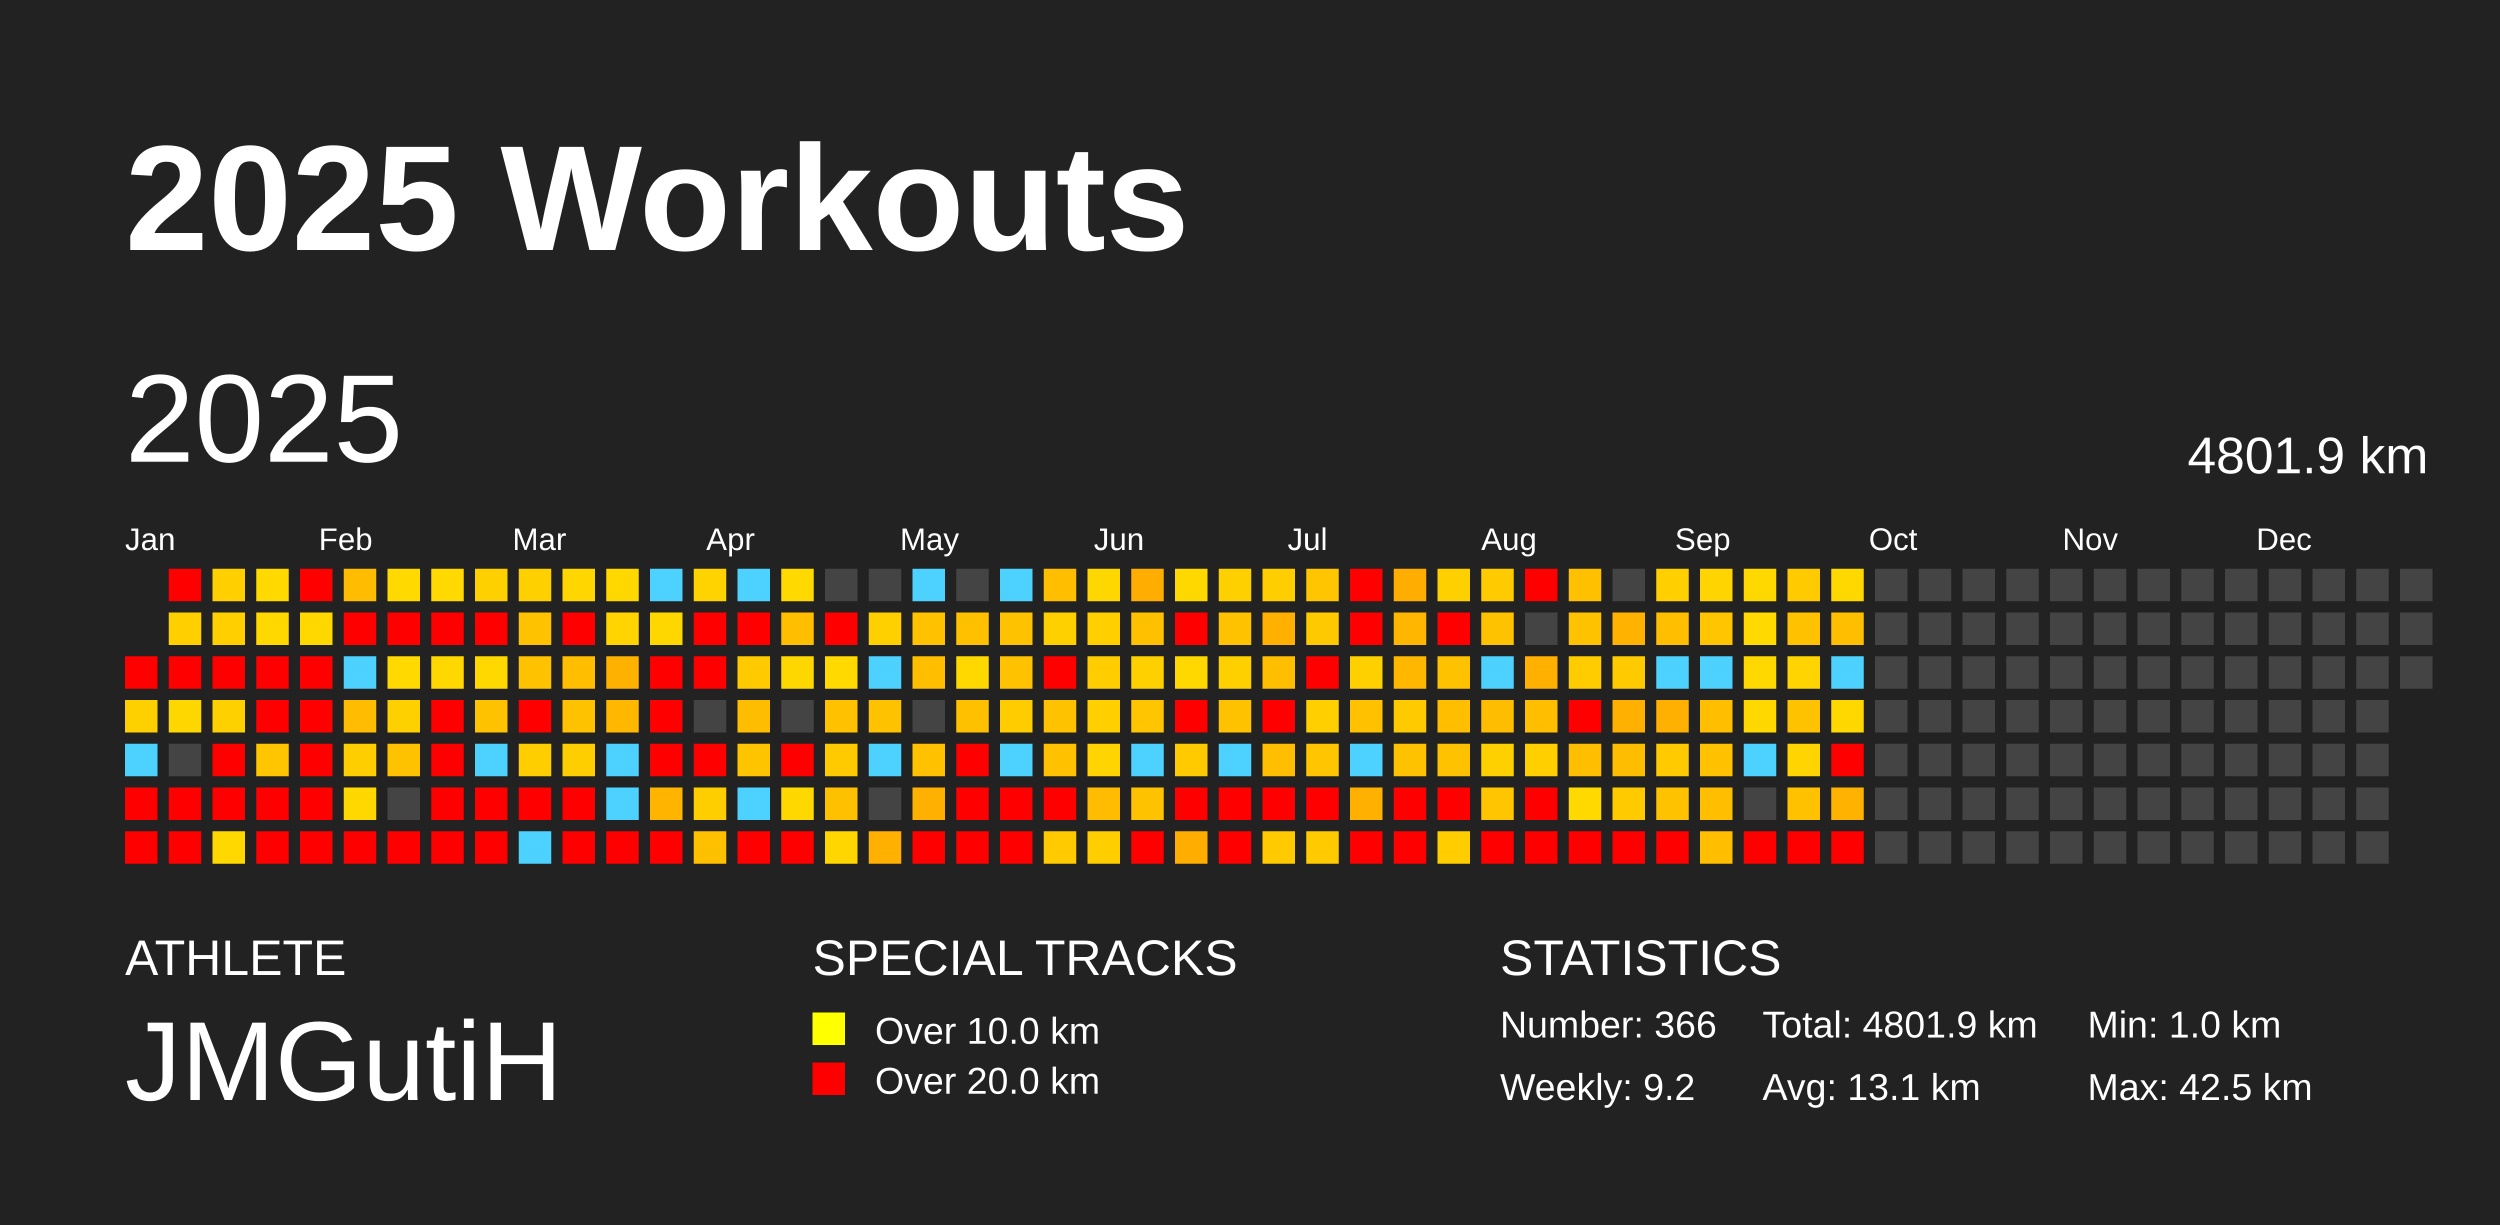
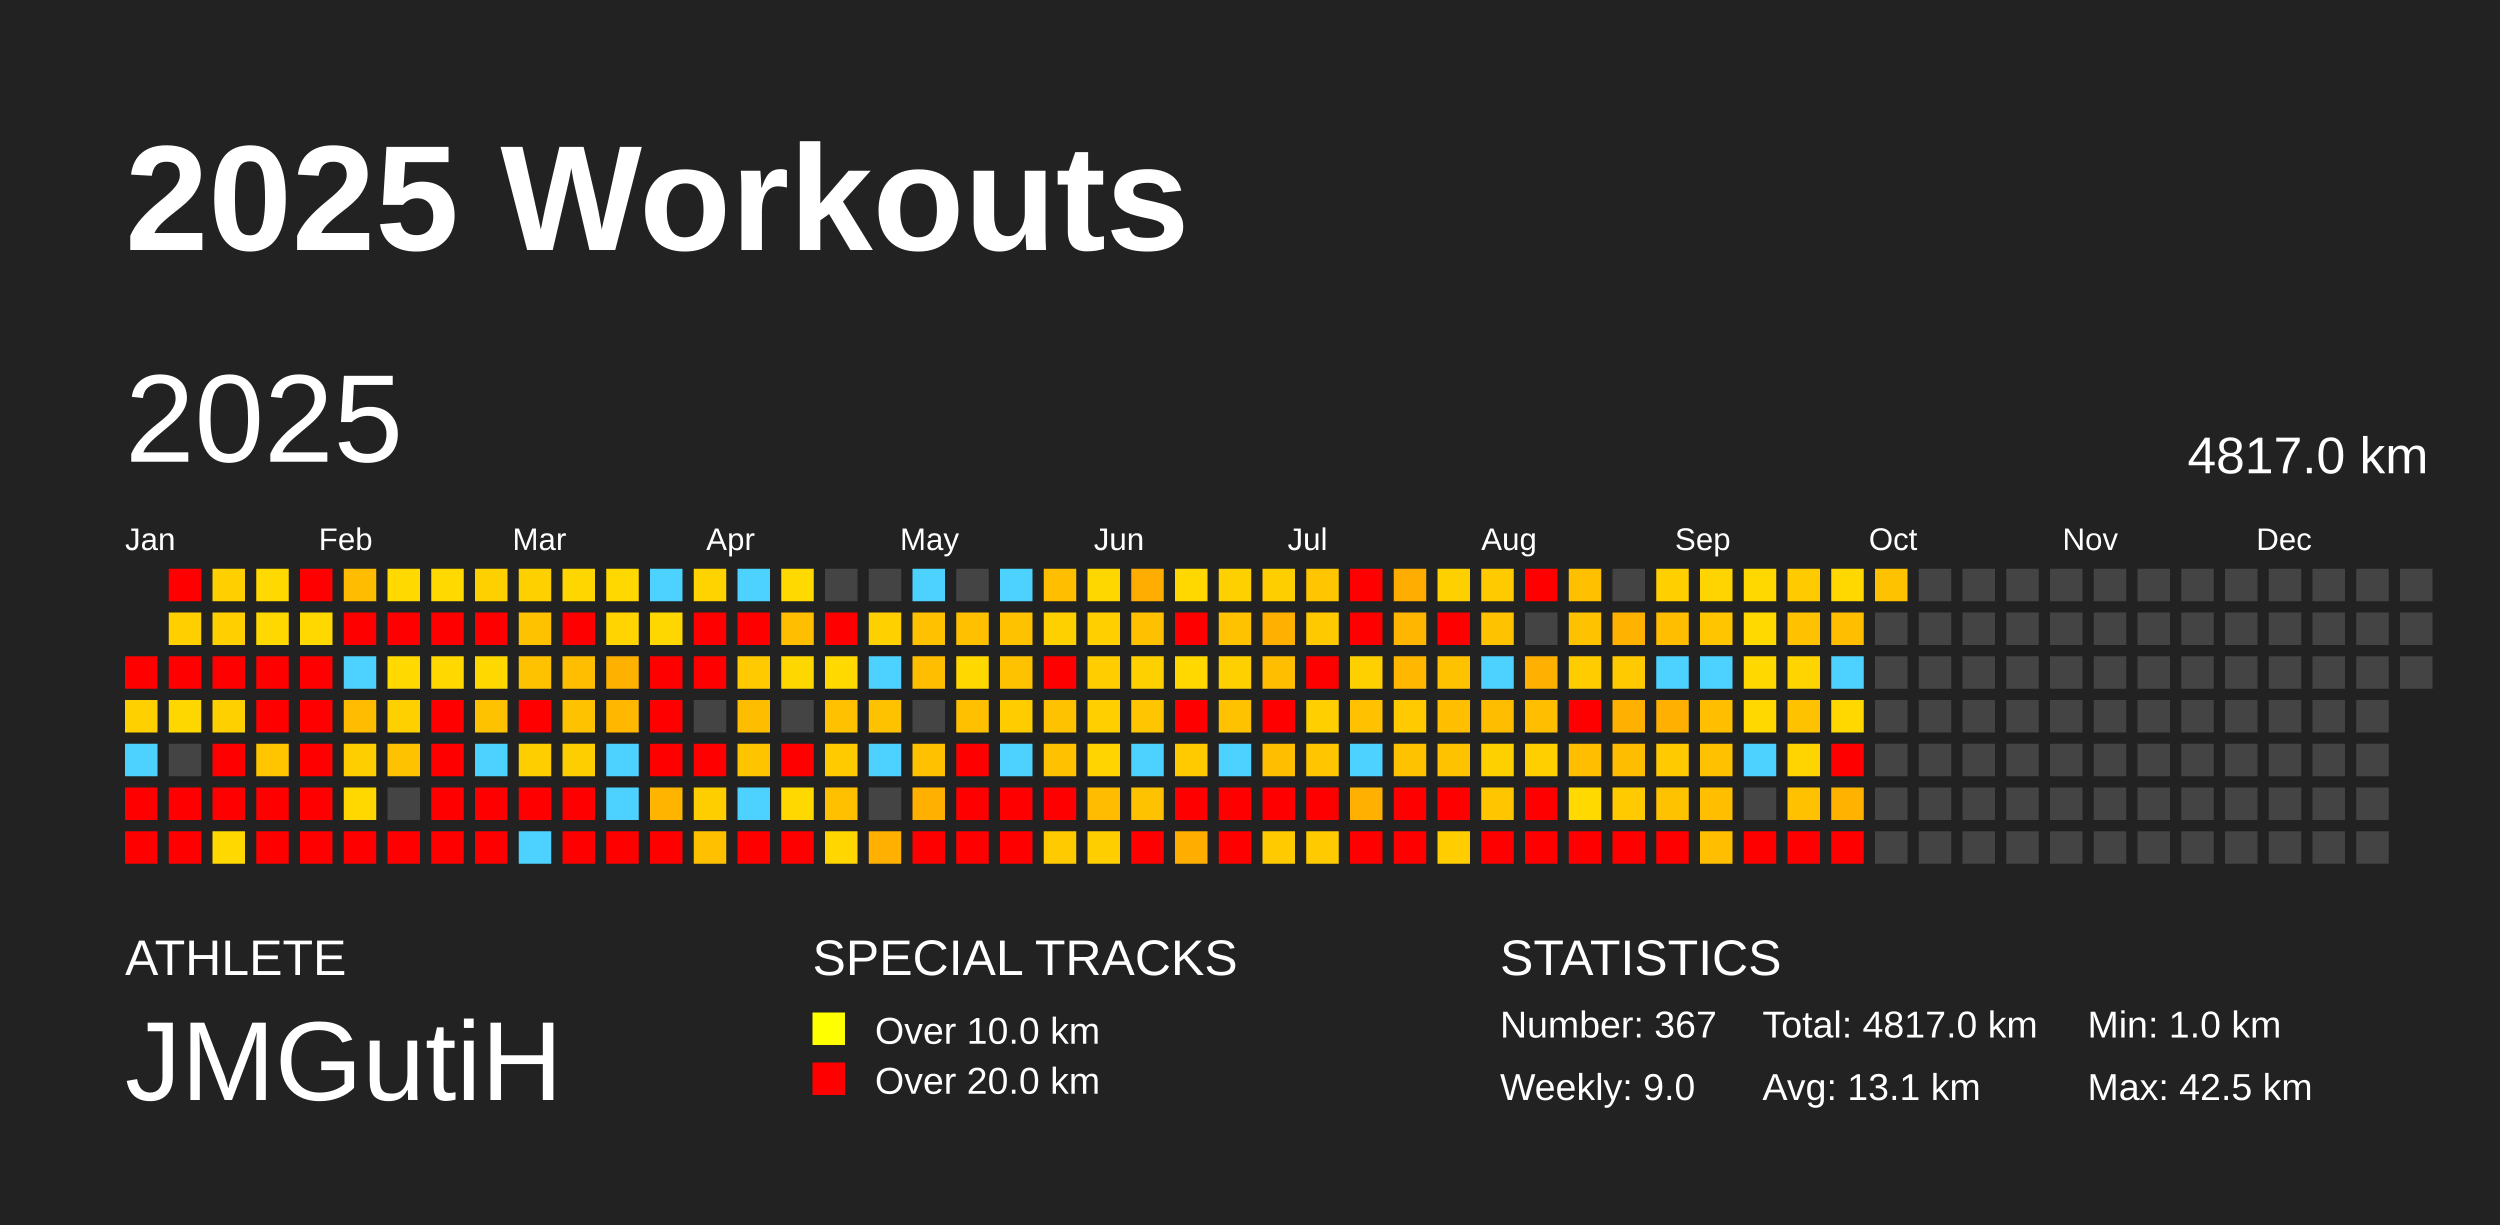
<svg xmlns="http://www.w3.org/2000/svg" baseProfile="full" height="98mm" version="1.1" viewBox="0,0,200,98" width="200mm">
  <defs />
  <rect fill="#222222" height="98" width="200" x="0" y="0" />
  <text fill="#FFFFFF" style="font-size:12px; font-family:Arial; font-weight:bold;" x="10" y="20">2025 Workouts</text>
  <text fill="#FFFFFF" style="font-size:4px; font-family:Arial" x="10" y="78">ATHLETE</text>
  <text fill="#FFFFFF" style="font-size:9px; font-family:Arial" x="10" y="88">JMGutiH</text>
  <text fill="#FFFFFF" style="font-size:4px; font-family:Arial" x="65" y="78">SPECIAL TRACKS</text>
  <rect fill="yellow" height="2.6" width="2.6" x="65" y="81" />
  <text fill="#FFFFFF" style="font-size:3px; font-family:Arial" x="70" y="83.5">Over 10.0 km</text>
  <rect fill="red" height="2.6" width="2.6" x="65" y="85" />
  <text fill="#FFFFFF" style="font-size:3px; font-family:Arial" x="70" y="87.5">Over 20.0 km</text>
  <text fill="#FFFFFF" style="font-size:4px; font-family:Arial" x="120" y="78">STATISTICS</text>
-   <text fill="#FFFFFF" style="font-size:3px; font-family:Arial" x="120" y="83">Number: 366</text>
-   <text fill="#FFFFFF" style="font-size:3px; font-family:Arial" x="120" y="88">Weekly: 9.2</text>
-   <text fill="#FFFFFF" style="font-size:3px; font-family:Arial" x="141" y="83">Total: 4801.9 km</text>
+   <text fill="#FFFFFF" style="font-size:3px; font-family:Arial" x="120" y="83">Number: 367</text>
+   <text fill="#FFFFFF" style="font-size:3px; font-family:Arial" x="120" y="88">Weekly: 9.0</text>
+   <text fill="#FFFFFF" style="font-size:3px; font-family:Arial" x="141" y="83">Total: 4817.0 km</text>
  <text fill="#FFFFFF" style="font-size:3px; font-family:Arial" x="141" y="88">Avg: 13.1 km</text>
  <text fill="#FFFFFF" style="font-size:3px; font-family:Arial" x="167" y="83">Min: 1.0 km</text>
  <text fill="#FFFFFF" style="font-size:3px; font-family:Arial" x="167" y="88">Max: 42.5 km</text>
  <text dominant-baseline="hanging" fill="#FFFFFF" style="font-size:10.0px; font-family:Arial;" x="10" y="30">2025</text>
-   <text dominant-baseline="hanging" fill="#FFFFFF" style="font-size:4.125px; font-family:Arial;" x="175" y="35">4801.9 km</text>
+   <text dominant-baseline="hanging" fill="#FFFFFF" style="font-size:4.125px; font-family:Arial;" x="175" y="35">4817.0 km</text>
  <text fill="#FFFFFF" style="font-size:2.5px; font-family:Arial" x="10.0" y="44">Jan</text>
  <text fill="#FFFFFF" style="font-size:2.5px; font-family:Arial" x="25.5" y="44">Feb</text>
  <text fill="#FFFFFF" style="font-size:2.5px; font-family:Arial" x="41.0" y="44">Mar</text>
  <text fill="#FFFFFF" style="font-size:2.5px; font-family:Arial" x="56.5" y="44">Apr</text>
  <text fill="#FFFFFF" style="font-size:2.5px; font-family:Arial" x="72.0" y="44">May</text>
  <text fill="#FFFFFF" style="font-size:2.5px; font-family:Arial" x="87.5" y="44">Jun</text>
  <text fill="#FFFFFF" style="font-size:2.5px; font-family:Arial" x="103.0" y="44">Jul</text>
  <text fill="#FFFFFF" style="font-size:2.5px; font-family:Arial" x="118.5" y="44">Aug</text>
  <text fill="#FFFFFF" style="font-size:2.5px; font-family:Arial" x="134.0" y="44">Sep</text>
  <text fill="#FFFFFF" style="font-size:2.5px; font-family:Arial" x="149.5" y="44">Oct</text>
  <text fill="#FFFFFF" style="font-size:2.5px; font-family:Arial" x="165.0" y="44">Nov</text>
  <text fill="#FFFFFF" style="font-size:2.5px; font-family:Arial" x="180.5" y="44">Dec</text>
  <rect fill="red" height="2.6" width="2.6" x="10.0" y="52.5" />
  <rect fill="#ffd000" height="2.6" width="2.6" x="10.0" y="56.0" />
  <rect fill="#4dd2ff" height="2.6" width="2.6" x="10.0" y="59.5" />
  <rect fill="red" height="2.6" width="2.6" x="10.0" y="63.0" />
  <rect fill="red" height="2.6" width="2.6" x="10.0" y="66.5" />
  <rect fill="red" height="2.6" width="2.6" x="13.5" y="45.5" />
  <rect fill="#ffcf00" height="2.6" width="2.6" x="13.5" y="49.0" />
  <rect fill="red" height="2.6" width="2.6" x="13.5" y="52.5" />
  <rect fill="#ffd700" height="2.6" width="2.6" x="13.5" y="56.0" />
  <rect fill="#444444" height="2.6" width="2.6" x="13.5" y="59.5" />
  <rect fill="red" height="2.6" width="2.6" x="13.5" y="63.0" />
  <rect fill="red" height="2.6" width="2.6" x="13.5" y="66.5" />
  <rect fill="#ffcf00" height="2.6" width="2.6" x="17.0" y="45.5" />
  <rect fill="#ffcf00" height="2.6" width="2.6" x="17.0" y="49.0" />
  <rect fill="red" height="2.6" width="2.6" x="17.0" y="52.5" />
  <rect fill="#ffd000" height="2.6" width="2.6" x="17.0" y="56.0" />
  <rect fill="red" height="2.6" width="2.6" x="17.0" y="59.5" />
  <rect fill="red" height="2.6" width="2.6" x="17.0" y="63.0" />
  <rect fill="#ffd800" height="2.6" width="2.6" x="17.0" y="66.5" />
  <rect fill="#ffd900" height="2.6" width="2.6" x="20.5" y="45.5" />
  <rect fill="#ffd800" height="2.6" width="2.6" x="20.5" y="49.0" />
  <rect fill="red" height="2.6" width="2.6" x="20.5" y="52.5" />
  <rect fill="red" height="2.6" width="2.6" x="20.5" y="56.0" />
  <rect fill="#ffc600" height="2.6" width="2.6" x="20.5" y="59.5" />
  <rect fill="red" height="2.6" width="2.6" x="20.5" y="63.0" />
  <rect fill="red" height="2.6" width="2.6" x="20.5" y="66.5" />
  <rect fill="red" height="2.6" width="2.6" x="24.0" y="45.5" />
  <rect fill="#ffd800" height="2.6" width="2.6" x="24.0" y="49.0" />
  <rect fill="red" height="2.6" width="2.6" x="24.0" y="52.5" />
  <rect fill="red" height="2.6" width="2.6" x="24.0" y="56.0" />
  <rect fill="red" height="2.6" width="2.6" x="24.0" y="59.5" />
  <rect fill="red" height="2.6" width="2.6" x="24.0" y="63.0" />
  <rect fill="red" height="2.6" width="2.6" x="24.0" y="66.5" />
  <rect fill="#ffbc00" height="2.6" width="2.6" x="27.5" y="45.5" />
  <rect fill="red" height="2.6" width="2.6" x="27.5" y="49.0" />
  <rect fill="#4dd2ff" height="2.6" width="2.6" x="27.5" y="52.5" />
  <rect fill="#ffbc00" height="2.6" width="2.6" x="27.5" y="56.0" />
  <rect fill="#ffce00" height="2.6" width="2.6" x="27.5" y="59.5" />
  <rect fill="#ffd800" height="2.6" width="2.6" x="27.5" y="63.0" />
  <rect fill="red" height="2.6" width="2.6" x="27.5" y="66.5" />
  <rect fill="#ffd900" height="2.6" width="2.6" x="31.0" y="45.5" />
  <rect fill="red" height="2.6" width="2.6" x="31.0" y="49.0" />
  <rect fill="#ffd900" height="2.6" width="2.6" x="31.0" y="52.5" />
  <rect fill="#ffd000" height="2.6" width="2.6" x="31.0" y="56.0" />
  <rect fill="#ffc200" height="2.6" width="2.6" x="31.0" y="59.5" />
  <rect fill="#444444" height="2.6" width="2.6" x="31.0" y="63.0" />
  <rect fill="red" height="2.6" width="2.6" x="31.0" y="66.5" />
  <rect fill="#ffd900" height="2.6" width="2.6" x="34.5" y="45.5" />
  <rect fill="red" height="2.6" width="2.6" x="34.5" y="49.0" />
  <rect fill="#ffd800" height="2.6" width="2.6" x="34.5" y="52.5" />
  <rect fill="red" height="2.6" width="2.6" x="34.5" y="56.0" />
  <rect fill="red" height="2.6" width="2.6" x="34.5" y="59.5" />
  <rect fill="red" height="2.6" width="2.6" x="34.5" y="63.0" />
  <rect fill="red" height="2.6" width="2.6" x="34.5" y="66.5" />
  <rect fill="#ffd000" height="2.6" width="2.6" x="38.0" y="45.5" />
  <rect fill="red" height="2.6" width="2.6" x="38.0" y="49.0" />
  <rect fill="#ffd800" height="2.6" width="2.6" x="38.0" y="52.5" />
  <rect fill="#ffc200" height="2.6" width="2.6" x="38.0" y="56.0" />
  <rect fill="#4dd2ff" height="2.6" width="2.6" x="38.0" y="59.5" />
  <rect fill="red" height="2.6" width="2.6" x="38.0" y="63.0" />
  <rect fill="red" height="2.6" width="2.6" x="38.0" y="66.5" />
  <rect fill="#ffd000" height="2.6" width="2.6" x="41.5" y="45.5" />
  <rect fill="#ffc200" height="2.6" width="2.6" x="41.5" y="49.0" />
  <rect fill="#ffc200" height="2.6" width="2.6" x="41.5" y="52.5" />
  <rect fill="red" height="2.6" width="2.6" x="41.5" y="56.0" />
  <rect fill="#ffce00" height="2.6" width="2.6" x="41.5" y="59.5" />
  <rect fill="red" height="2.6" width="2.6" x="41.5" y="63.0" />
  <rect fill="#4dd2ff" height="2.6" width="2.6" x="41.5" y="66.5" />
  <rect fill="#ffd600" height="2.6" width="2.6" x="45.0" y="45.5" />
  <rect fill="red" height="2.6" width="2.6" x="45.0" y="49.0" />
  <rect fill="#ffbe00" height="2.6" width="2.6" x="45.0" y="52.5" />
  <rect fill="#ffc200" height="2.6" width="2.6" x="45.0" y="56.0" />
  <rect fill="#ffce00" height="2.6" width="2.6" x="45.0" y="59.5" />
  <rect fill="red" height="2.6" width="2.6" x="45.0" y="63.0" />
  <rect fill="red" height="2.6" width="2.6" x="45.0" y="66.5" />
  <rect fill="#ffd800" height="2.6" width="2.6" x="48.5" y="45.5" />
  <rect fill="#ffd400" height="2.6" width="2.6" x="48.5" y="49.0" />
  <rect fill="#ffb100" height="2.6" width="2.6" x="48.5" y="52.5" />
  <rect fill="#ffb700" height="2.6" width="2.6" x="48.5" y="56.0" />
  <rect fill="#4dd2ff" height="2.6" width="2.6" x="48.5" y="59.5" />
  <rect fill="#4dd2ff" height="2.6" width="2.6" x="48.5" y="63.0" />
  <rect fill="red" height="2.6" width="2.6" x="48.5" y="66.5" />
  <rect fill="#4dd2ff" height="2.6" width="2.6" x="52.0" y="45.5" />
  <rect fill="#ffd700" height="2.6" width="2.6" x="52.0" y="49.0" />
  <rect fill="red" height="2.6" width="2.6" x="52.0" y="52.5" />
  <rect fill="red" height="2.6" width="2.6" x="52.0" y="56.0" />
  <rect fill="red" height="2.6" width="2.6" x="52.0" y="59.5" />
  <rect fill="#ffb500" height="2.6" width="2.6" x="52.0" y="63.0" />
  <rect fill="red" height="2.6" width="2.6" x="52.0" y="66.5" />
  <rect fill="#ffd300" height="2.6" width="2.6" x="55.5" y="45.5" />
  <rect fill="red" height="2.6" width="2.6" x="55.5" y="49.0" />
  <rect fill="red" height="2.6" width="2.6" x="55.5" y="52.5" />
  <rect fill="#444444" height="2.6" width="2.6" x="55.5" y="56.0" />
  <rect fill="red" height="2.6" width="2.6" x="55.5" y="59.5" />
  <rect fill="#ffce00" height="2.6" width="2.6" x="55.5" y="63.0" />
  <rect fill="#ffc000" height="2.6" width="2.6" x="55.5" y="66.5" />
  <rect fill="#4dd2ff" height="2.6" width="2.6" x="59.0" y="45.5" />
  <rect fill="red" height="2.6" width="2.6" x="59.0" y="49.0" />
  <rect fill="#ffcb00" height="2.6" width="2.6" x="59.0" y="52.5" />
  <rect fill="#ffbd00" height="2.6" width="2.6" x="59.0" y="56.0" />
  <rect fill="#ffc400" height="2.6" width="2.6" x="59.0" y="59.5" />
  <rect fill="#4dd2ff" height="2.6" width="2.6" x="59.0" y="63.0" />
  <rect fill="red" height="2.6" width="2.6" x="59.0" y="66.5" />
  <rect fill="#ffd900" height="2.6" width="2.6" x="62.5" y="45.5" />
  <rect fill="#ffbe00" height="2.6" width="2.6" x="62.5" y="49.0" />
  <rect fill="#ffd700" height="2.6" width="2.6" x="62.5" y="52.5" />
  <rect fill="#444444" height="2.6" width="2.6" x="62.5" y="56.0" />
  <rect fill="red" height="2.6" width="2.6" x="62.5" y="59.5" />
  <rect fill="#ffd800" height="2.6" width="2.6" x="62.5" y="63.0" />
  <rect fill="red" height="2.6" width="2.6" x="62.5" y="66.5" />
  <rect fill="#444444" height="2.6" width="2.6" x="66.0" y="45.5" />
  <rect fill="red" height="2.6" width="2.6" x="66.0" y="49.0" />
  <rect fill="#ffd900" height="2.6" width="2.6" x="66.0" y="52.5" />
  <rect fill="#ffc100" height="2.6" width="2.6" x="66.0" y="56.0" />
  <rect fill="#ffca00" height="2.6" width="2.6" x="66.0" y="59.5" />
  <rect fill="#ffc000" height="2.6" width="2.6" x="66.0" y="63.0" />
  <rect fill="#ffd600" height="2.6" width="2.6" x="66.0" y="66.5" />
  <rect fill="#444444" height="2.6" width="2.6" x="69.5" y="45.5" />
  <rect fill="#ffd000" height="2.6" width="2.6" x="69.5" y="49.0" />
  <rect fill="#4dd2ff" height="2.6" width="2.6" x="69.5" y="52.5" />
  <rect fill="#ffc200" height="2.6" width="2.6" x="69.5" y="56.0" />
  <rect fill="#4dd2ff" height="2.6" width="2.6" x="69.5" y="59.5" />
  <rect fill="#444444" height="2.6" width="2.6" x="69.5" y="63.0" />
  <rect fill="#ffb000" height="2.6" width="2.6" x="69.5" y="66.5" />
  <rect fill="#4dd2ff" height="2.6" width="2.6" x="73.0" y="45.5" />
  <rect fill="#ffc100" height="2.6" width="2.6" x="73.0" y="49.0" />
  <rect fill="#ffbe00" height="2.6" width="2.6" x="73.0" y="52.5" />
  <rect fill="#444444" height="2.6" width="2.6" x="73.0" y="56.0" />
  <rect fill="#ffc100" height="2.6" width="2.6" x="73.0" y="59.5" />
  <rect fill="#ffb000" height="2.6" width="2.6" x="73.0" y="63.0" />
  <rect fill="red" height="2.6" width="2.6" x="73.0" y="66.5" />
  <rect fill="#444444" height="2.6" width="2.6" x="76.5" y="45.5" />
  <rect fill="#ffc000" height="2.6" width="2.6" x="76.5" y="49.0" />
  <rect fill="#ffd800" height="2.6" width="2.6" x="76.5" y="52.5" />
  <rect fill="#ffc000" height="2.6" width="2.6" x="76.5" y="56.0" />
  <rect fill="red" height="2.6" width="2.6" x="76.5" y="59.5" />
  <rect fill="red" height="2.6" width="2.6" x="76.5" y="63.0" />
  <rect fill="red" height="2.6" width="2.6" x="76.5" y="66.5" />
  <rect fill="#4dd2ff" height="2.6" width="2.6" x="80.0" y="45.5" />
  <rect fill="#ffc200" height="2.6" width="2.6" x="80.0" y="49.0" />
  <rect fill="#ffc200" height="2.6" width="2.6" x="80.0" y="52.5" />
  <rect fill="#ffcc00" height="2.6" width="2.6" x="80.0" y="56.0" />
  <rect fill="#4dd2ff" height="2.6" width="2.6" x="80.0" y="59.5" />
  <rect fill="red" height="2.6" width="2.6" x="80.0" y="63.0" />
  <rect fill="red" height="2.6" width="2.6" x="80.0" y="66.5" />
  <rect fill="#ffbf00" height="2.6" width="2.6" x="83.5" y="45.5" />
  <rect fill="#ffd000" height="2.6" width="2.6" x="83.5" y="49.0" />
  <rect fill="red" height="2.6" width="2.6" x="83.5" y="52.5" />
  <rect fill="#ffc200" height="2.6" width="2.6" x="83.5" y="56.0" />
  <rect fill="#ffc100" height="2.6" width="2.6" x="83.5" y="59.5" />
  <rect fill="red" height="2.6" width="2.6" x="83.5" y="63.0" />
  <rect fill="#ffcb00" height="2.6" width="2.6" x="83.5" y="66.5" />
  <rect fill="#ffd700" height="2.6" width="2.6" x="87.0" y="45.5" />
  <rect fill="#ffcf00" height="2.6" width="2.6" x="87.0" y="49.0" />
  <rect fill="#ffcd00" height="2.6" width="2.6" x="87.0" y="52.5" />
  <rect fill="#ffcf00" height="2.6" width="2.6" x="87.0" y="56.0" />
  <rect fill="#ffd400" height="2.6" width="2.6" x="87.0" y="59.5" />
  <rect fill="#ffbc00" height="2.6" width="2.6" x="87.0" y="63.0" />
  <rect fill="#ffce00" height="2.6" width="2.6" x="87.0" y="66.5" />
  <rect fill="#ffad00" height="2.6" width="2.6" x="90.5" y="45.5" />
  <rect fill="#ffc000" height="2.6" width="2.6" x="90.5" y="49.0" />
  <rect fill="#ffd000" height="2.6" width="2.6" x="90.5" y="52.5" />
  <rect fill="#ffc500" height="2.6" width="2.6" x="90.5" y="56.0" />
  <rect fill="#4dd2ff" height="2.6" width="2.6" x="90.5" y="59.5" />
  <rect fill="#ffc200" height="2.6" width="2.6" x="90.5" y="63.0" />
  <rect fill="red" height="2.6" width="2.6" x="90.5" y="66.5" />
  <rect fill="#ffd800" height="2.6" width="2.6" x="94.0" y="45.5" />
  <rect fill="red" height="2.6" width="2.6" x="94.0" y="49.0" />
  <rect fill="#ffd800" height="2.6" width="2.6" x="94.0" y="52.5" />
  <rect fill="red" height="2.6" width="2.6" x="94.0" y="56.0" />
  <rect fill="#ffca00" height="2.6" width="2.6" x="94.0" y="59.5" />
  <rect fill="red" height="2.6" width="2.6" x="94.0" y="63.0" />
  <rect fill="#ffae00" height="2.6" width="2.6" x="94.0" y="66.5" />
  <rect fill="#ffd000" height="2.6" width="2.6" x="97.5" y="45.5" />
  <rect fill="#ffc200" height="2.6" width="2.6" x="97.5" y="49.0" />
  <rect fill="#ffd000" height="2.6" width="2.6" x="97.5" y="52.5" />
  <rect fill="#ffc200" height="2.6" width="2.6" x="97.5" y="56.0" />
  <rect fill="#4dd2ff" height="2.6" width="2.6" x="97.5" y="59.5" />
  <rect fill="red" height="2.6" width="2.6" x="97.5" y="63.0" />
  <rect fill="red" height="2.6" width="2.6" x="97.5" y="66.5" />
  <rect fill="#ffce00" height="2.6" width="2.6" x="101.0" y="45.5" />
  <rect fill="#ffb000" height="2.6" width="2.6" x="101.0" y="49.0" />
  <rect fill="#ffbe00" height="2.6" width="2.6" x="101.0" y="52.5" />
  <rect fill="red" height="2.6" width="2.6" x="101.0" y="56.0" />
  <rect fill="#ffbe00" height="2.6" width="2.6" x="101.0" y="59.5" />
  <rect fill="red" height="2.6" width="2.6" x="101.0" y="63.0" />
  <rect fill="#ffcb00" height="2.6" width="2.6" x="101.0" y="66.5" />
  <rect fill="#ffc500" height="2.6" width="2.6" x="104.5" y="45.5" />
  <rect fill="#ffc900" height="2.6" width="2.6" x="104.5" y="49.0" />
  <rect fill="red" height="2.6" width="2.6" x="104.5" y="52.5" />
  <rect fill="#ffcf00" height="2.6" width="2.6" x="104.5" y="56.0" />
  <rect fill="#ffc600" height="2.6" width="2.6" x="104.5" y="59.5" />
  <rect fill="red" height="2.6" width="2.6" x="104.5" y="63.0" />
  <rect fill="#ffcb00" height="2.6" width="2.6" x="104.5" y="66.5" />
  <rect fill="red" height="2.6" width="2.6" x="108.0" y="45.5" />
  <rect fill="red" height="2.6" width="2.6" x="108.0" y="49.0" />
  <rect fill="#ffd000" height="2.6" width="2.6" x="108.0" y="52.5" />
  <rect fill="#ffc100" height="2.6" width="2.6" x="108.0" y="56.0" />
  <rect fill="#4dd2ff" height="2.6" width="2.6" x="108.0" y="59.5" />
  <rect fill="#ffb000" height="2.6" width="2.6" x="108.0" y="63.0" />
  <rect fill="red" height="2.6" width="2.6" x="108.0" y="66.5" />
  <rect fill="#ffad00" height="2.6" width="2.6" x="111.5" y="45.5" />
  <rect fill="#ffb600" height="2.6" width="2.6" x="111.5" y="49.0" />
  <rect fill="#ffb700" height="2.6" width="2.6" x="111.5" y="52.5" />
  <rect fill="#ffcb00" height="2.6" width="2.6" x="111.5" y="56.0" />
  <rect fill="#ffc200" height="2.6" width="2.6" x="111.5" y="59.5" />
  <rect fill="red" height="2.6" width="2.6" x="111.5" y="63.0" />
  <rect fill="red" height="2.6" width="2.6" x="111.5" y="66.5" />
  <rect fill="#ffd000" height="2.6" width="2.6" x="115.0" y="45.5" />
  <rect fill="red" height="2.6" width="2.6" x="115.0" y="49.0" />
  <rect fill="#ffc200" height="2.6" width="2.6" x="115.0" y="52.5" />
  <rect fill="#ffbe00" height="2.6" width="2.6" x="115.0" y="56.0" />
  <rect fill="#ffc200" height="2.6" width="2.6" x="115.0" y="59.5" />
  <rect fill="red" height="2.6" width="2.6" x="115.0" y="63.0" />
  <rect fill="#ffcd00" height="2.6" width="2.6" x="115.0" y="66.5" />
  <rect fill="#ffcb00" height="2.6" width="2.6" x="118.5" y="45.5" />
  <rect fill="#ffc200" height="2.6" width="2.6" x="118.5" y="49.0" />
  <rect fill="#4dd2ff" height="2.6" width="2.6" x="118.5" y="52.5" />
  <rect fill="#ffbd00" height="2.6" width="2.6" x="118.5" y="56.0" />
  <rect fill="#ffd000" height="2.6" width="2.6" x="118.5" y="59.5" />
  <rect fill="#ffc600" height="2.6" width="2.6" x="118.5" y="63.0" />
  <rect fill="red" height="2.6" width="2.6" x="118.5" y="66.5" />
  <rect fill="red" height="2.6" width="2.6" x="122.0" y="45.5" />
  <rect fill="#444444" height="2.6" width="2.6" x="122.0" y="49.0" />
  <rect fill="#ffb000" height="2.6" width="2.6" x="122.0" y="52.5" />
  <rect fill="#ffbf00" height="2.6" width="2.6" x="122.0" y="56.0" />
  <rect fill="#ffcf00" height="2.6" width="2.6" x="122.0" y="59.5" />
  <rect fill="red" height="2.6" width="2.6" x="122.0" y="63.0" />
  <rect fill="red" height="2.6" width="2.6" x="122.0" y="66.5" />
  <rect fill="#ffc000" height="2.6" width="2.6" x="125.5" y="45.5" />
  <rect fill="#ffc200" height="2.6" width="2.6" x="125.5" y="49.0" />
  <rect fill="#ffcc00" height="2.6" width="2.6" x="125.5" y="52.5" />
  <rect fill="red" height="2.6" width="2.6" x="125.5" y="56.0" />
  <rect fill="#ffbe00" height="2.6" width="2.6" x="125.5" y="59.5" />
  <rect fill="#ffd900" height="2.6" width="2.6" x="125.5" y="63.0" />
  <rect fill="red" height="2.6" width="2.6" x="125.5" y="66.5" />
  <rect fill="#444444" height="2.6" width="2.6" x="129.0" y="45.5" />
  <rect fill="#ffb200" height="2.6" width="2.6" x="129.0" y="49.0" />
  <rect fill="#ffcb00" height="2.6" width="2.6" x="129.0" y="52.5" />
  <rect fill="#ffb000" height="2.6" width="2.6" x="129.0" y="56.0" />
  <rect fill="#ffbd00" height="2.6" width="2.6" x="129.0" y="59.5" />
  <rect fill="#ffcb00" height="2.6" width="2.6" x="129.0" y="63.0" />
  <rect fill="red" height="2.6" width="2.6" x="129.0" y="66.5" />
  <rect fill="#ffcf00" height="2.6" width="2.6" x="132.5" y="45.5" />
  <rect fill="#ffbe00" height="2.6" width="2.6" x="132.5" y="49.0" />
  <rect fill="#4dd2ff" height="2.6" width="2.6" x="132.5" y="52.5" />
  <rect fill="#ffb000" height="2.6" width="2.6" x="132.5" y="56.0" />
  <rect fill="#ffca00" height="2.6" width="2.6" x="132.5" y="59.5" />
  <rect fill="#ffc200" height="2.6" width="2.6" x="132.5" y="63.0" />
  <rect fill="red" height="2.6" width="2.6" x="132.5" y="66.5" />
  <rect fill="#ffd400" height="2.6" width="2.6" x="136.0" y="45.5" />
  <rect fill="#ffc600" height="2.6" width="2.6" x="136.0" y="49.0" />
  <rect fill="#4dd2ff" height="2.6" width="2.6" x="136.0" y="52.5" />
  <rect fill="#ffbe00" height="2.6" width="2.6" x="136.0" y="56.0" />
  <rect fill="#ffc100" height="2.6" width="2.6" x="136.0" y="59.5" />
  <rect fill="#ffbe00" height="2.6" width="2.6" x="136.0" y="63.0" />
  <rect fill="#ffbe00" height="2.6" width="2.6" x="136.0" y="66.5" />
  <rect fill="#ffd800" height="2.6" width="2.6" x="139.5" y="45.5" />
  <rect fill="#ffd900" height="2.6" width="2.6" x="139.5" y="49.0" />
  <rect fill="#ffd800" height="2.6" width="2.6" x="139.5" y="52.5" />
  <rect fill="#ffd800" height="2.6" width="2.6" x="139.5" y="56.0" />
  <rect fill="#4dd2ff" height="2.6" width="2.6" x="139.5" y="59.5" />
  <rect fill="#444444" height="2.6" width="2.6" x="139.5" y="63.0" />
  <rect fill="red" height="2.6" width="2.6" x="139.5" y="66.5" />
  <rect fill="#ffcb00" height="2.6" width="2.6" x="143.0" y="45.5" />
  <rect fill="#ffc100" height="2.6" width="2.6" x="143.0" y="49.0" />
  <rect fill="#ffd400" height="2.6" width="2.6" x="143.0" y="52.5" />
  <rect fill="#ffc200" height="2.6" width="2.6" x="143.0" y="56.0" />
  <rect fill="#ffd400" height="2.6" width="2.6" x="143.0" y="59.5" />
  <rect fill="#ffc100" height="2.6" width="2.6" x="143.0" y="63.0" />
  <rect fill="red" height="2.6" width="2.6" x="143.0" y="66.5" />
  <rect fill="#ffd800" height="2.6" width="2.6" x="146.5" y="45.5" />
  <rect fill="#ffbf00" height="2.6" width="2.6" x="146.5" y="49.0" />
  <rect fill="#4dd2ff" height="2.6" width="2.6" x="146.5" y="52.5" />
  <rect fill="#ffd800" height="2.6" width="2.6" x="146.5" y="56.0" />
  <rect fill="red" height="2.6" width="2.6" x="146.5" y="59.5" />
  <rect fill="#ffb300" height="2.6" width="2.6" x="146.5" y="63.0" />
  <rect fill="red" height="2.6" width="2.6" x="146.5" y="66.5" />
-   <rect fill="#444444" height="2.6" width="2.6" x="150.0" y="45.5" />
+   <rect fill="#ffc200" height="2.6" width="2.6" x="150.0" y="45.5" />
  <rect fill="#444444" height="2.6" width="2.6" x="150.0" y="49.0" />
  <rect fill="#444444" height="2.6" width="2.6" x="150.0" y="52.5" />
  <rect fill="#444444" height="2.6" width="2.6" x="150.0" y="56.0" />
  <rect fill="#444444" height="2.6" width="2.6" x="150.0" y="59.5" />
  <rect fill="#444444" height="2.6" width="2.6" x="150.0" y="63.0" />
  <rect fill="#444444" height="2.6" width="2.6" x="150.0" y="66.5" />
  <rect fill="#444444" height="2.6" width="2.6" x="153.5" y="45.5" />
  <rect fill="#444444" height="2.6" width="2.6" x="153.5" y="49.0" />
  <rect fill="#444444" height="2.6" width="2.6" x="153.5" y="52.5" />
  <rect fill="#444444" height="2.6" width="2.6" x="153.5" y="56.0" />
  <rect fill="#444444" height="2.6" width="2.6" x="153.5" y="59.5" />
  <rect fill="#444444" height="2.6" width="2.6" x="153.5" y="63.0" />
  <rect fill="#444444" height="2.6" width="2.6" x="153.5" y="66.5" />
  <rect fill="#444444" height="2.6" width="2.6" x="157.0" y="45.5" />
  <rect fill="#444444" height="2.6" width="2.6" x="157.0" y="49.0" />
  <rect fill="#444444" height="2.6" width="2.6" x="157.0" y="52.5" />
  <rect fill="#444444" height="2.6" width="2.6" x="157.0" y="56.0" />
  <rect fill="#444444" height="2.6" width="2.6" x="157.0" y="59.5" />
  <rect fill="#444444" height="2.6" width="2.6" x="157.0" y="63.0" />
  <rect fill="#444444" height="2.6" width="2.6" x="157.0" y="66.5" />
  <rect fill="#444444" height="2.6" width="2.6" x="160.5" y="45.5" />
  <rect fill="#444444" height="2.6" width="2.6" x="160.5" y="49.0" />
  <rect fill="#444444" height="2.6" width="2.6" x="160.5" y="52.5" />
  <rect fill="#444444" height="2.6" width="2.6" x="160.5" y="56.0" />
  <rect fill="#444444" height="2.6" width="2.6" x="160.5" y="59.5" />
  <rect fill="#444444" height="2.6" width="2.6" x="160.5" y="63.0" />
  <rect fill="#444444" height="2.6" width="2.6" x="160.5" y="66.5" />
  <rect fill="#444444" height="2.6" width="2.6" x="164.0" y="45.5" />
  <rect fill="#444444" height="2.6" width="2.6" x="164.0" y="49.0" />
  <rect fill="#444444" height="2.6" width="2.6" x="164.0" y="52.5" />
  <rect fill="#444444" height="2.6" width="2.6" x="164.0" y="56.0" />
  <rect fill="#444444" height="2.6" width="2.6" x="164.0" y="59.5" />
  <rect fill="#444444" height="2.6" width="2.6" x="164.0" y="63.0" />
  <rect fill="#444444" height="2.6" width="2.6" x="164.0" y="66.5" />
  <rect fill="#444444" height="2.6" width="2.6" x="167.5" y="45.5" />
  <rect fill="#444444" height="2.6" width="2.6" x="167.5" y="49.0" />
  <rect fill="#444444" height="2.6" width="2.6" x="167.5" y="52.5" />
  <rect fill="#444444" height="2.6" width="2.6" x="167.5" y="56.0" />
  <rect fill="#444444" height="2.6" width="2.6" x="167.5" y="59.5" />
  <rect fill="#444444" height="2.6" width="2.6" x="167.5" y="63.0" />
  <rect fill="#444444" height="2.6" width="2.6" x="167.5" y="66.5" />
  <rect fill="#444444" height="2.6" width="2.6" x="171.0" y="45.5" />
  <rect fill="#444444" height="2.6" width="2.6" x="171.0" y="49.0" />
  <rect fill="#444444" height="2.6" width="2.6" x="171.0" y="52.5" />
  <rect fill="#444444" height="2.6" width="2.6" x="171.0" y="56.0" />
  <rect fill="#444444" height="2.6" width="2.6" x="171.0" y="59.5" />
  <rect fill="#444444" height="2.6" width="2.6" x="171.0" y="63.0" />
  <rect fill="#444444" height="2.6" width="2.6" x="171.0" y="66.5" />
  <rect fill="#444444" height="2.6" width="2.6" x="174.5" y="45.5" />
  <rect fill="#444444" height="2.6" width="2.6" x="174.5" y="49.0" />
  <rect fill="#444444" height="2.6" width="2.6" x="174.5" y="52.5" />
  <rect fill="#444444" height="2.6" width="2.6" x="174.5" y="56.0" />
  <rect fill="#444444" height="2.6" width="2.6" x="174.5" y="59.5" />
  <rect fill="#444444" height="2.6" width="2.6" x="174.5" y="63.0" />
  <rect fill="#444444" height="2.6" width="2.6" x="174.5" y="66.5" />
  <rect fill="#444444" height="2.6" width="2.6" x="178.0" y="45.5" />
  <rect fill="#444444" height="2.6" width="2.6" x="178.0" y="49.0" />
  <rect fill="#444444" height="2.6" width="2.6" x="178.0" y="52.5" />
  <rect fill="#444444" height="2.6" width="2.6" x="178.0" y="56.0" />
  <rect fill="#444444" height="2.6" width="2.6" x="178.0" y="59.5" />
  <rect fill="#444444" height="2.6" width="2.6" x="178.0" y="63.0" />
  <rect fill="#444444" height="2.6" width="2.6" x="178.0" y="66.5" />
  <rect fill="#444444" height="2.6" width="2.6" x="181.5" y="45.5" />
  <rect fill="#444444" height="2.6" width="2.6" x="181.5" y="49.0" />
  <rect fill="#444444" height="2.6" width="2.6" x="181.5" y="52.5" />
  <rect fill="#444444" height="2.6" width="2.6" x="181.5" y="56.0" />
  <rect fill="#444444" height="2.6" width="2.6" x="181.5" y="59.5" />
  <rect fill="#444444" height="2.6" width="2.6" x="181.5" y="63.0" />
  <rect fill="#444444" height="2.6" width="2.6" x="181.5" y="66.5" />
  <rect fill="#444444" height="2.6" width="2.6" x="185.0" y="45.5" />
  <rect fill="#444444" height="2.6" width="2.6" x="185.0" y="49.0" />
  <rect fill="#444444" height="2.6" width="2.6" x="185.0" y="52.5" />
  <rect fill="#444444" height="2.6" width="2.6" x="185.0" y="56.0" />
  <rect fill="#444444" height="2.6" width="2.6" x="185.0" y="59.5" />
  <rect fill="#444444" height="2.6" width="2.6" x="185.0" y="63.0" />
  <rect fill="#444444" height="2.6" width="2.6" x="185.0" y="66.5" />
  <rect fill="#444444" height="2.6" width="2.6" x="188.5" y="45.5" />
  <rect fill="#444444" height="2.6" width="2.6" x="188.5" y="49.0" />
  <rect fill="#444444" height="2.6" width="2.6" x="188.5" y="52.5" />
  <rect fill="#444444" height="2.6" width="2.6" x="188.5" y="56.0" />
  <rect fill="#444444" height="2.6" width="2.6" x="188.5" y="59.5" />
  <rect fill="#444444" height="2.6" width="2.6" x="188.5" y="63.0" />
  <rect fill="#444444" height="2.6" width="2.6" x="188.5" y="66.5" />
  <rect fill="#444444" height="2.6" width="2.6" x="192.0" y="45.5" />
  <rect fill="#444444" height="2.6" width="2.6" x="192.0" y="49.0" />
  <rect fill="#444444" height="2.6" width="2.6" x="192.0" y="52.5" />
</svg>
